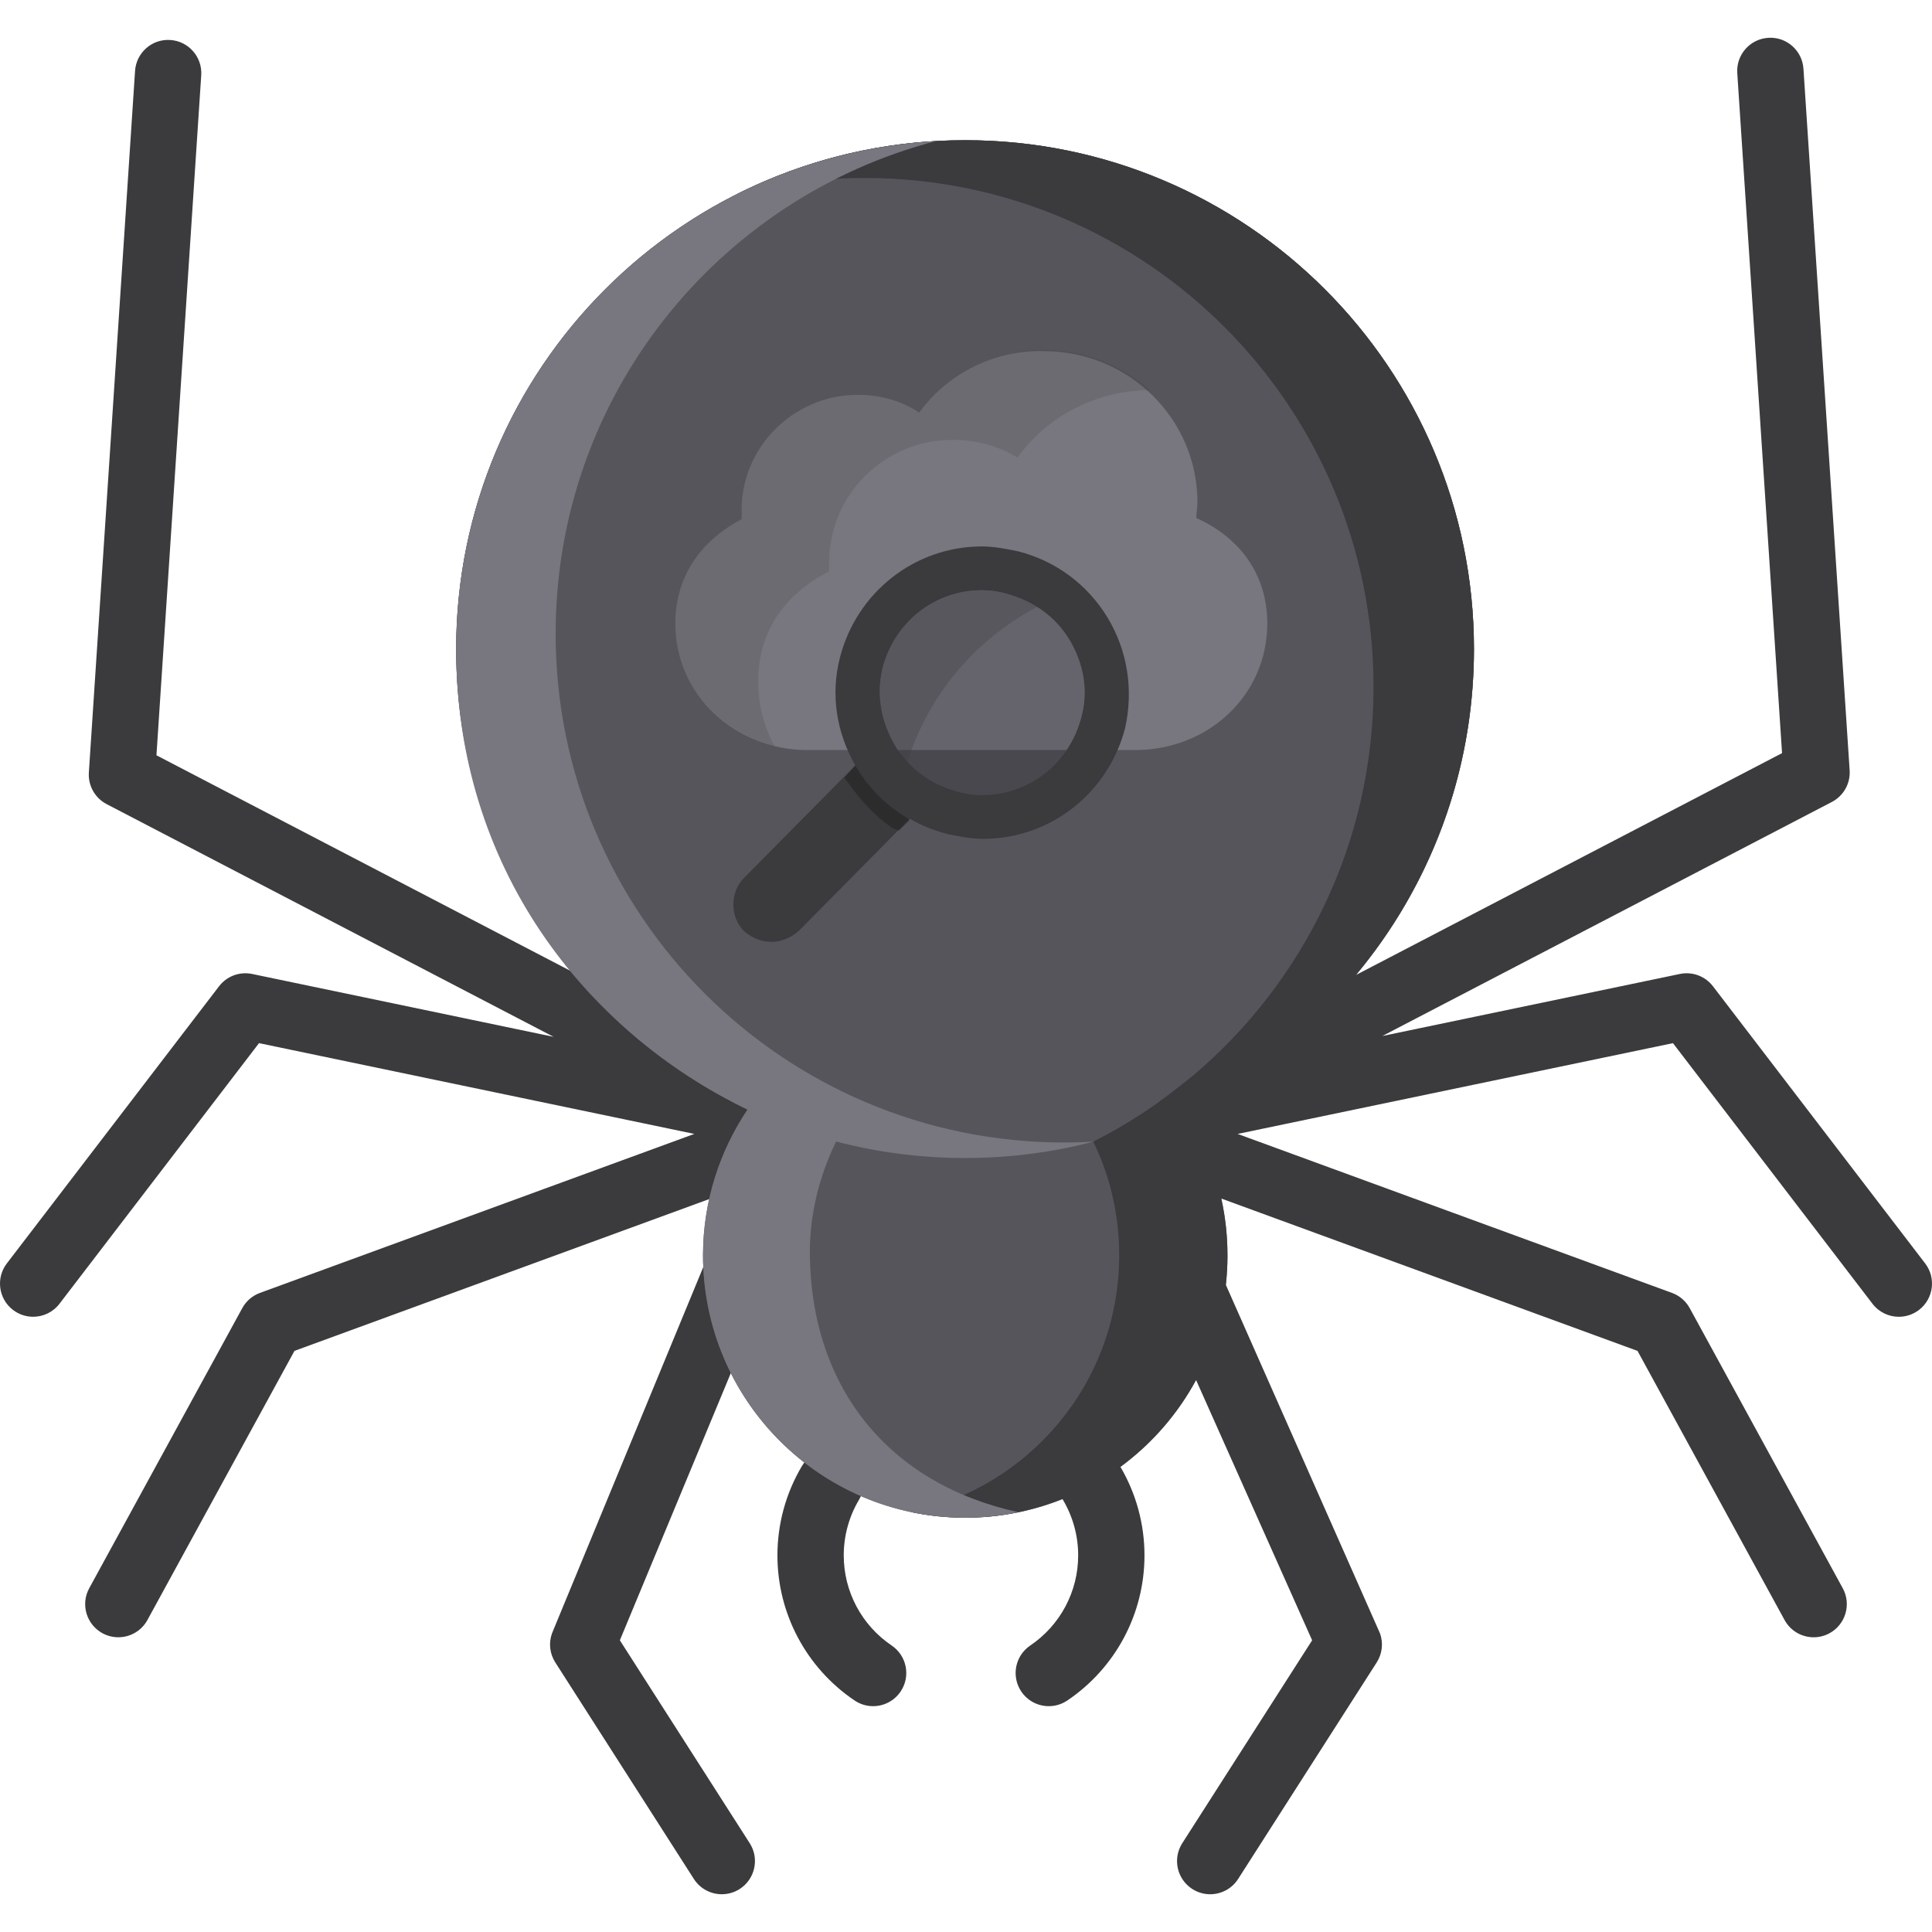
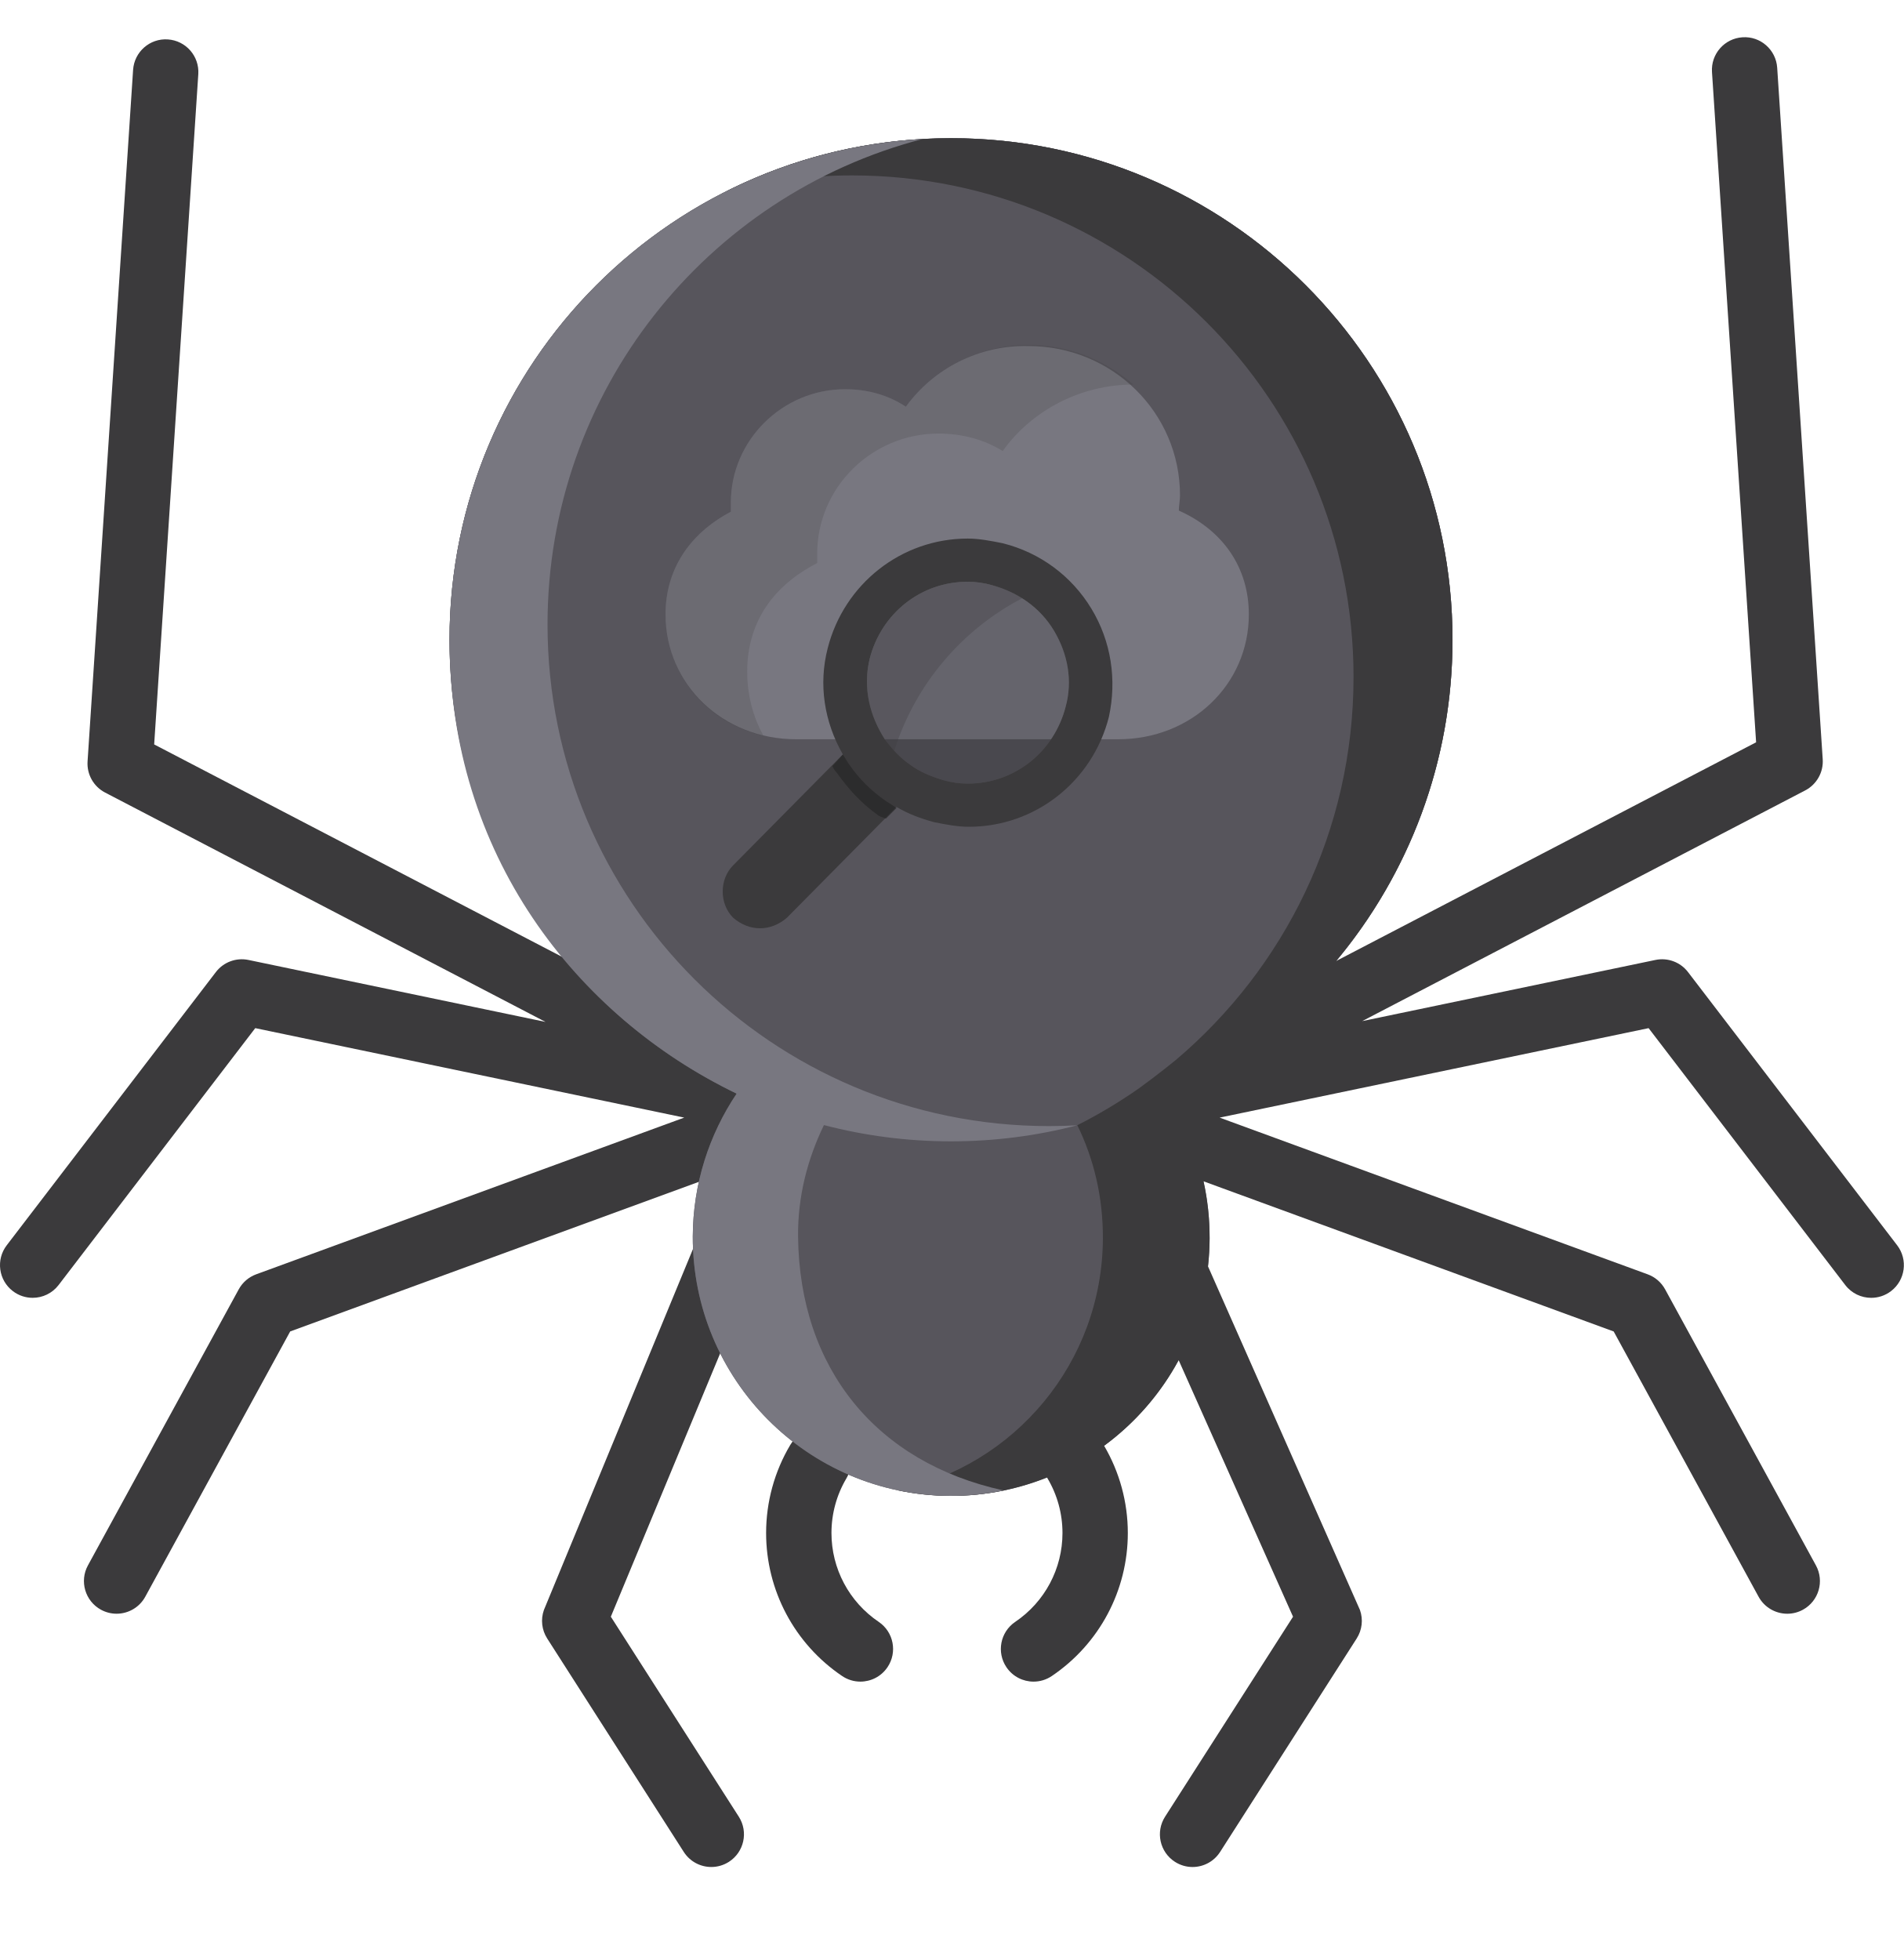
- <svg xmlns="http://www.w3.org/2000/svg" viewBox="0 0 512 512" width="512" height="512">
+ <svg xmlns="http://www.w3.org/2000/svg" viewBox="0 0 512 527" width="512" height="527">
  <g transform="matrix(1, 0, 0, 1, 0, 0)">
    <path d="M236.305,436.082c-7.956-5.375-12.705-14.304-12.705-23.889c0-5.184,1.389-10.261,4.018-14.686   c2.479-4.172,1.107-9.562-3.065-12.041c-4.174-2.48-9.564-1.106-12.042,3.065c-4.243,7.139-6.485,15.321-6.485,23.662   c0,15.43,7.642,29.803,20.441,38.45c1.508,1.018,3.218,1.507,4.91,1.507c2.821,0,5.59-1.355,7.289-3.869   C241.383,444.259,240.325,438.797,236.305,436.082z" style="fill:#3B3A3C;" />
    <path d="M164.268,434.695l43.89-105.682c1.615-4.576-0.785-9.593-5.361-11.209   c-4.577-1.618-9.595,0.785-11.209,5.361l-45.318,109.728c-0.902,2.554-0.575,5.38,0.884,7.66l36.729,57.389   c1.678,2.621,4.513,4.051,7.409,4.051c1.62,0,3.261-0.449,4.728-1.387c4.087-2.616,5.28-8.049,2.664-12.137L164.268,434.695z" style="fill:#3B3A3C;" />
    <path d="M197.239,305.012c-0.269-0.736-0.635-1.406-1.064-2.018c4.452,0.503,8.633-2.465,9.565-6.938   c0.99-4.75-2.057-9.404-6.808-10.395l-19.871-4.144c2.122-4.275,0.445-9.48-3.807-11.694L41.461,200.161L53.327,19.943   c0.319-4.843-3.348-9.026-8.19-9.345c-4.832-0.337-9.025,3.348-9.345,8.189L23.548,204.728c-0.228,3.478,1.619,6.761,4.711,8.371   l118.447,61.671l-79.884-16.659c-3.311-0.691-6.717,0.576-8.77,3.259L1.81,334.827c-2.95,3.853-2.218,9.367,1.635,12.318   c1.593,1.221,3.471,1.81,5.335,1.81c2.641,0,5.253-1.186,6.982-3.444l52.881-69.07l115.365,24.058L68.895,342.632   c-2.001,0.732-3.669,2.168-4.691,4.038l-40.555,74.223c-2.327,4.258-0.76,9.596,3.497,11.923c1.338,0.73,2.781,1.077,4.204,1.077   c3.109,0,6.122-1.653,7.718-4.575l38.97-71.322l113.968-41.713C196.565,314.614,198.907,309.569,197.239,305.012z" style="fill:#3B3A3C;" />
  </g>
  <g transform="matrix(1, 0, 0, 1, 0, 0)">
    <circle style="fill:#57555C;" cx="255.749" cy="172.02" r="134.862" />
    <path d="M390.615,172.02c0-74.484-60.381-134.865-134.865-134.865S120.887,97.537,120.887,172.02   c0,53.87,31.588,100.356,77.249,121.964c-7.396,10.95-11.782,24.388-11.829,38.493c-0.128,38.38,30.883,69.598,69.262,69.726   c38.378,0.129,69.598-30.881,69.726-69.262c0.048-14.456-4.42-27.811-11.936-38.954   C359.023,272.381,390.615,225.893,390.615,172.02z" style="fill:#57555C;" />
  </g>
  <path d="M510.19,334.827l-56.241-73.457c-2.054-2.683-5.46-3.95-8.77-3.259l-78.847,16.442l119.133-62.028  c3.09-1.61,4.938-4.893,4.709-8.371L477.931,18.214c-0.319-4.842-4.51-8.531-9.345-8.189c-4.842,0.317-8.509,4.502-8.19,9.345  l11.866,180.218l-112.969,58.82c19.545-23.401,31.322-53.513,31.322-86.386c0-74.484-60.381-134.865-134.865-134.865  c-21.743,0-42.28,5.153-60.469,14.293c10.818-2.796,22.162-4.286,33.854-4.286C303.619,47.164,364,107.545,364,182.028  c0,41.293-18.562,78.243-47.793,102.98c0,0-5.006,4.079-9.985,7.672c-5.279,3.683-10.825,7.009-16.618,9.92  c0.043-0.012,0.086-0.025,0.129-0.036c4.473,9.162,6.897,19.373,6.86,30.38c-0.111,33.385-23.752,61.182-55.163,67.771  c4.564,0.959,9.291,1.475,14.138,1.49c9.19,0.03,17.963-1.741,26.004-4.955c0.047,0.086,0.087,0.175,0.137,0.259  c2.629,4.424,4.018,9.502,4.018,14.686c0,9.585-4.749,18.514-12.705,23.889c-4.022,2.716-5.078,8.177-2.363,12.199  c1.698,2.514,4.468,3.869,7.289,3.869c1.692,0,3.402-0.488,4.91-1.507c12.8-8.647,20.441-23.02,20.441-38.45  c0-8.266-2.208-16.373-6.376-23.466c8.265-6.078,15.135-13.94,20.044-23.021l30.763,68.989l-34.416,53.775  c-2.616,4.087-1.423,9.521,2.664,12.137c1.467,0.938,3.107,1.387,4.728,1.387c2.896,0,5.732-1.432,7.409-4.051l36.73-57.389  c1.46-2.281,1.787-5.107,0.884-7.66l-40.875-92.419c0.275-2.475,0.43-4.986,0.438-7.533c0.018-5.297-0.541-10.409-1.617-15.31  L433.958,358l38.97,71.322c1.596,2.922,4.609,4.576,7.718,4.575c1.423,0,2.868-0.347,4.204-1.077  c4.258-2.327,5.825-7.665,3.497-11.923l-40.555-74.223c-1.022-1.871-2.689-3.306-4.691-4.038l-115.114-42.133l115.365-24.058  l52.881,69.07c1.73,2.26,4.342,3.445,6.982,3.444c1.863,0,3.742-0.59,5.335-1.81C512.408,344.195,513.14,338.68,510.19,334.827z" transform="matrix(1, 0, 0, 1, 0, 0)" style="fill: rgb(59, 58, 60);" />
  <g transform="matrix(1, 0, 0, 1, 0, 0)">
    <path d="M 269.884 400.745 C 235.682 393.292 214.993 367.998 214.621 332.475 C 214.508 321.724 217.176 311.574 221.576 302.509 C 232.491 305.36 243.943 306.882 255.752 306.882 C 267.487 306.882 278.87 305.38 289.724 302.564 C 287.203 302.705 284.665 302.782 282.11 302.782 C 207.626 302.782 147.245 242.401 147.245 167.917 C 147.245 105.168 190.099 52.432 248.136 37.372 C 177.195 41.322 120.886 100.093 120.886 172.02 C 120.886 229.765 154.807 273.087 198.085 294.069 C 190.714 305.06 186.356 318.251 186.307 332.478 C 186.182 370.86 217.193 402.075 255.573 402.204 C 260.478 402.22 265.262 401.698 269.884 400.744 L 269.884 400.745 Z" style="fill:#787780;" />
  </g>
  <path d="M 317.02 137.281 C 317.02 136.026 317.333 134.457 317.333 133.202 C 317.333 110.928 299.137 93.045 276.549 93.045 C 263.372 92.731 251.136 99.006 243.607 109.359 C 238.901 106.222 233.254 104.653 227.293 104.653 C 210.352 104.653 196.548 118.457 196.548 135.085 L 196.548 137.595 C 185.253 143.556 178.979 153.281 178.979 165.203 C 178.979 184.027 194.351 198.772 214.116 198.772 L 300.706 198.772 C 320.471 198.772 335.843 184.027 335.843 165.203 C 335.843 152.654 328.941 142.614 317.02 137.281 Z" style="fill: rgb(120, 119, 128);" />
  <path opacity="0.2" d="M 200.94 180.576 C 200.94 167.713 207.528 157.673 219.764 151.399 L 219.764 148.889 C 219.764 131.006 234.509 116.575 252.391 116.575 C 258.666 116.575 264.627 118.143 269.647 121.281 C 277.49 110.3 290.666 103.398 304.784 103.398 C 304.784 103.398 304.784 103.398 304.784 103.398 C 297.255 96.81 287.529 92.731 276.549 92.731 C 263.372 92.731 251.136 99.006 243.607 109.359 C 238.901 106.222 233.254 104.653 227.293 104.653 C 210.352 104.653 196.548 118.457 196.548 135.085 L 196.548 137.595 C 185.253 143.556 178.979 153.281 178.979 165.203 C 178.979 181.203 189.959 194.38 205.332 197.831 C 202.508 192.811 200.94 186.85 200.94 180.576 Z" style="fill: rgb(59, 58, 60);" />
  <path d="M 286.588 189.988 C 283.451 202.223 272.784 210.694 260.235 210.694 C 258.039 210.694 255.842 210.38 253.646 209.752 C 250.509 208.811 247.372 207.556 244.862 205.674 C 242.038 203.792 239.842 201.282 237.96 198.772 C 233.881 192.497 231.999 184.968 233.881 177.125 C 237.019 164.889 247.685 156.418 260.235 156.418 C 262.431 156.418 264.627 156.732 266.823 157.36 C 273.725 159.242 279.686 163.321 283.451 169.595 C 287.215 175.556 288.47 183.085 286.588 189.988" style="fill-opacity: 0.16;" />
  <path opacity="0.1" d="M 286.588 189.988 C 283.451 202.223 272.784 210.694 260.235 210.694 C 258.039 210.694 255.842 210.38 253.646 209.752 C 250.509 208.811 247.372 207.556 244.862 205.674 C 242.038 203.792 239.842 201.282 237.96 198.772 C 233.881 192.497 231.999 184.968 233.881 177.125 C 237.019 164.889 247.685 156.418 260.235 156.418 C 262.431 156.418 264.627 156.732 266.823 157.36 C 273.725 159.242 279.686 163.321 283.451 169.595 C 287.215 175.556 288.47 183.085 286.588 189.988" style="fill: rgb(255, 255, 255); fill-opacity: 0;" />
  <path opacity="0.3" d="M 274.98 160.811 C 272.47 159.242 269.647 157.987 266.823 157.36 C 264.627 156.732 262.431 156.418 260.235 156.418 C 247.685 156.418 237.019 164.889 233.881 177.125 C 231.999 184.968 233.568 192.811 237.96 198.772 C 238.587 199.713 239.528 200.968 240.47 201.909 C 246.117 184.027 258.666 169.281 274.98 160.811" style="fill: rgb(59, 58, 60);" />
  <path d="M 293.49 163.634 C 288.157 154.85 279.686 148.575 269.647 146.065 C 266.509 145.438 263.372 144.81 260.235 144.81 C 242.352 144.81 226.979 157.046 222.587 174.301 C 220.077 184.027 221.646 194.066 226.666 202.85 L 197.175 232.655 C 193.41 236.419 193.41 243.008 197.175 246.773 C 199.371 248.655 201.881 249.596 204.391 249.596 C 206.901 249.596 209.41 248.655 211.607 246.773 L 241.097 216.968 C 244.234 218.851 247.685 220.106 251.136 221.047 C 254.274 221.674 257.411 222.302 260.548 222.302 C 278.431 222.302 293.804 210.066 298.196 192.811 C 300.392 182.772 298.823 172.419 293.49 163.634 Z M 286.588 189.988 C 283.451 202.223 272.784 210.694 260.235 210.694 C 258.039 210.694 255.842 210.38 253.646 209.752 C 250.509 208.811 247.372 207.556 244.862 205.674 C 242.038 203.792 239.842 201.282 237.96 198.772 C 233.881 192.497 231.999 184.968 233.881 177.125 C 237.019 164.889 247.685 156.418 260.235 156.418 C 262.431 156.418 264.627 156.732 266.823 157.36 C 273.725 159.242 279.686 163.321 283.451 169.595 C 287.215 175.87 288.47 183.085 286.588 189.988 Z" style="fill: rgb(59, 58, 60);" />
  <path opacity="0.5" fill="#1E1E1E" d="M 238.274 215.4 C 234.195 212.576 231.058 209.439 228.234 205.36 C 227.607 204.419 227.293 203.792 226.666 202.85 L 224.156 205.674 L 223.842 205.988 C 224.156 206.615 224.469 207.243 225.097 207.87 C 228.234 212.262 231.685 216.027 236.077 219.164 C 236.391 219.478 237.332 219.792 238.274 220.106 L 241.097 217.282 C 239.842 216.341 239.215 216.027 238.274 215.4 Z" />
</svg>
